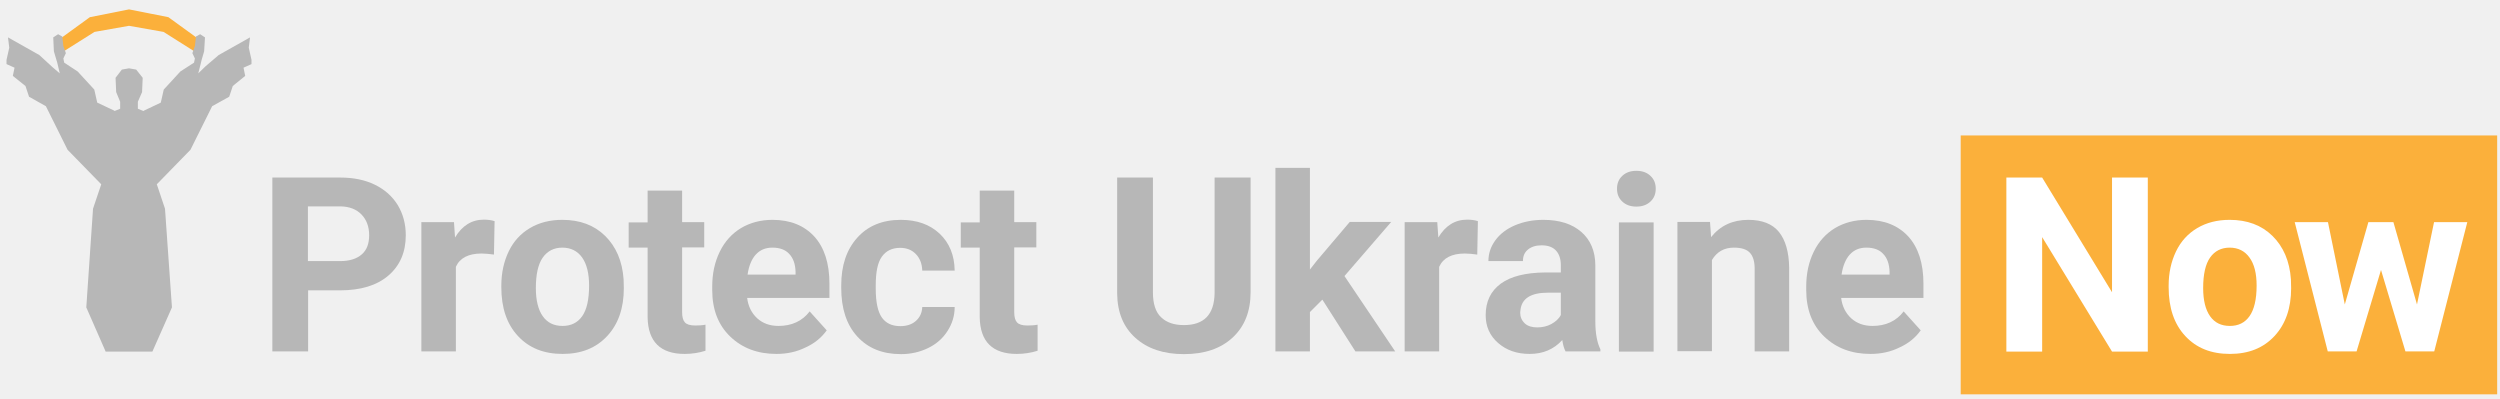
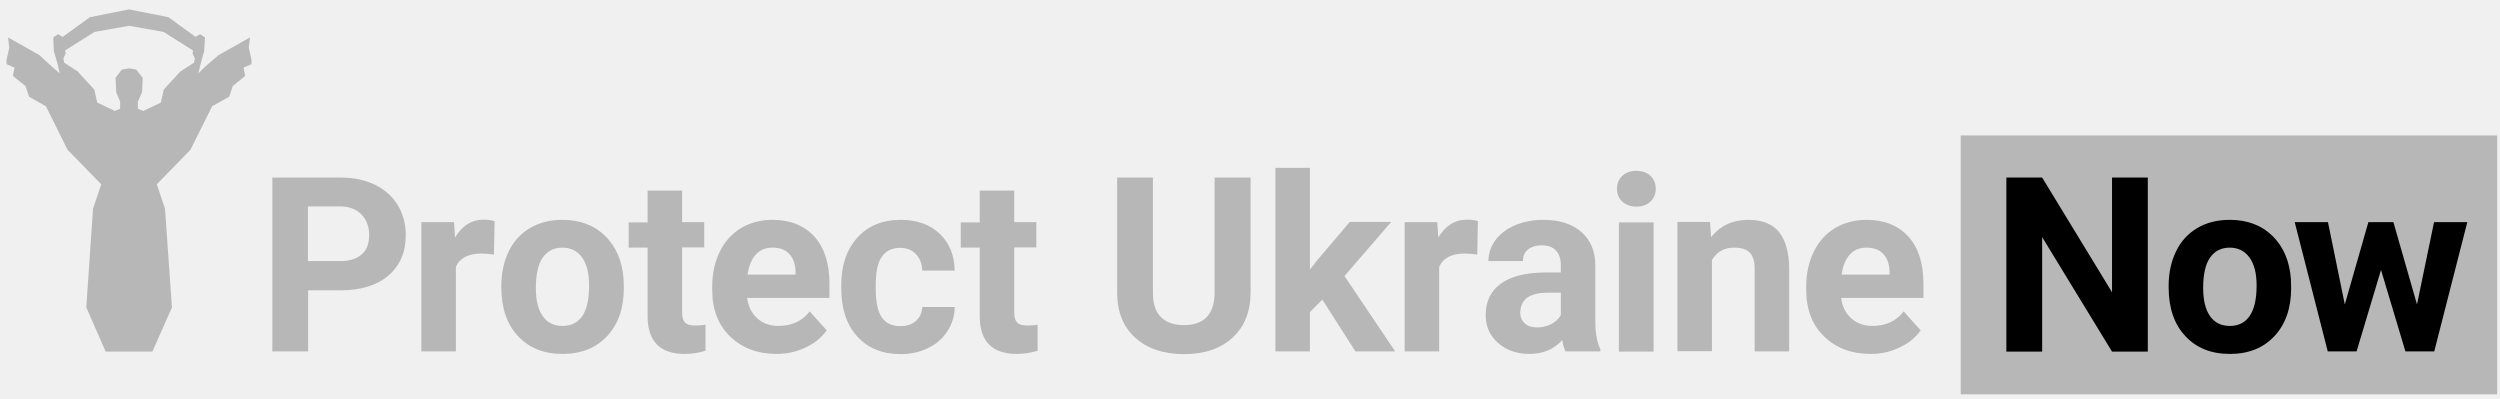
<svg xmlns="http://www.w3.org/2000/svg" width="232" height="37" viewBox="0 0 232 37" fill="none">
-   <path d="M231.738 12.57H181.953V36.594H231.738V12.57Z" fill="#FBB03B" />
+   <path d="M231.738 12.57H181.953V36.594H231.738V12.57Z" fill="#B7B7B7" />
  <path d="M28.594 26.926V32.609H25.273V16.477H31.582C32.793 16.477 33.867 16.691 34.785 17.141C35.703 17.59 36.406 18.215 36.914 19.035C37.402 19.855 37.656 20.773 37.656 21.828C37.656 23.41 37.109 24.66 36.035 25.578C34.961 26.496 33.457 26.945 31.543 26.945H28.594V26.926ZM28.594 24.23H31.562C32.441 24.23 33.105 24.016 33.574 23.605C34.043 23.195 34.258 22.609 34.258 21.828C34.258 21.047 34.023 20.402 33.555 19.914C33.086 19.426 32.441 19.172 31.621 19.152H28.574V24.23H28.594Z" fill="#B7B7B7" />
  <path d="M45.84 23.625C45.41 23.566 45.02 23.527 44.688 23.527C43.477 23.527 42.676 23.938 42.305 24.758V32.609H39.102V20.617H42.129L42.227 22.043C42.871 20.949 43.77 20.383 44.902 20.383C45.254 20.383 45.586 20.422 45.898 20.52L45.84 23.625Z" fill="#B7B7B7" />
-   <path d="M46.523 26.516C46.523 25.324 46.758 24.27 47.207 23.332C47.656 22.395 48.32 21.672 49.18 21.164C50.039 20.656 51.035 20.402 52.188 20.402C53.809 20.402 55.137 20.891 56.152 21.887C57.168 22.883 57.754 24.23 57.871 25.93L57.891 26.75C57.891 28.586 57.383 30.07 56.348 31.184C55.312 32.297 53.945 32.844 52.207 32.844C50.469 32.844 49.102 32.297 48.066 31.184C47.031 30.07 46.523 28.566 46.523 26.652V26.516V26.516ZM49.727 26.73C49.727 27.863 49.941 28.742 50.371 29.348C50.801 29.953 51.406 30.246 52.207 30.246C52.988 30.246 53.594 29.953 54.023 29.348C54.453 28.742 54.668 27.805 54.668 26.496C54.668 25.383 54.453 24.504 54.023 23.898C53.594 23.293 52.969 22.98 52.188 22.98C51.406 22.98 50.801 23.293 50.371 23.898C49.941 24.504 49.727 25.461 49.727 26.73Z" fill="#B7B7B7" />
+   <path d="M46.523 26.516C46.523 25.324 46.758 24.27 47.207 23.332C47.656 22.395 48.32 21.672 49.18 21.164C50.039 20.656 51.035 20.402 52.188 20.402C53.809 20.402 55.137 20.891 56.152 21.887C57.168 22.883 57.754 24.23 57.871 25.93L57.891 26.75C57.891 28.586 57.383 30.07 56.348 31.184C55.312 32.297 53.945 32.844 52.207 32.844C50.469 32.844 49.102 32.297 48.066 31.184C47.031 30.07 46.523 28.566 46.523 26.652V26.516ZM49.727 26.73C49.727 27.863 49.941 28.742 50.371 29.348C50.801 29.953 51.406 30.246 52.207 30.246C52.988 30.246 53.594 29.953 54.023 29.348C54.453 28.742 54.668 27.805 54.668 26.496C54.668 25.383 54.453 24.504 54.023 23.898C53.594 23.293 52.969 22.98 52.188 22.98C51.406 22.98 50.801 23.293 50.371 23.898C49.941 24.504 49.727 25.461 49.727 26.73Z" fill="#B7B7B7" />
  <path d="M63.301 17.668V20.617H65.352V22.961H63.301V28.957C63.301 29.406 63.379 29.719 63.555 29.914C63.73 30.109 64.043 30.207 64.531 30.207C64.883 30.207 65.195 30.188 65.469 30.129V32.551C64.844 32.746 64.199 32.844 63.535 32.844C61.289 32.844 60.137 31.711 60.098 29.445V22.98H58.34V20.637H60.098V17.688H63.301V17.668Z" fill="#B7B7B7" />
  <path d="M72.051 32.844C70.293 32.844 68.867 32.297 67.754 31.223C66.641 30.148 66.094 28.703 66.094 26.906V26.594C66.094 25.383 66.328 24.309 66.797 23.352C67.266 22.395 67.93 21.672 68.769 21.164C69.629 20.656 70.606 20.402 71.699 20.402C73.34 20.402 74.629 20.93 75.566 21.945C76.504 22.98 76.973 24.445 76.973 26.34V27.648H69.336C69.434 28.43 69.746 29.055 70.273 29.543C70.801 30.012 71.445 30.246 72.246 30.246C73.477 30.246 74.453 29.797 75.137 28.898L76.719 30.656C76.231 31.34 75.586 31.867 74.766 32.238C73.945 32.648 73.047 32.844 72.051 32.844ZM71.68 22.98C71.035 22.98 70.527 23.195 70.137 23.625C69.746 24.055 69.492 24.68 69.375 25.48H73.828V25.227C73.809 24.504 73.613 23.957 73.242 23.566C72.891 23.176 72.363 22.98 71.68 22.98Z" fill="#B7B7B7" />
  <path d="M83.555 30.266C84.141 30.266 84.629 30.109 85 29.777C85.371 29.445 85.566 29.016 85.586 28.488H88.594C88.594 29.309 88.359 30.051 87.93 30.715C87.5 31.398 86.894 31.926 86.133 32.297C85.371 32.668 84.531 32.863 83.613 32.863C81.894 32.863 80.547 32.316 79.551 31.223C78.555 30.129 78.066 28.625 78.066 26.711V26.496C78.066 24.641 78.555 23.176 79.551 22.062C80.527 20.969 81.875 20.402 83.594 20.402C85.098 20.402 86.289 20.832 87.207 21.691C88.106 22.551 88.574 23.684 88.594 25.109H85.586C85.566 24.484 85.371 23.977 85 23.586C84.629 23.195 84.141 23 83.535 23C82.793 23 82.227 23.273 81.836 23.82C81.445 24.367 81.269 25.246 81.269 26.477V26.809C81.269 28.039 81.465 28.938 81.836 29.465C82.207 29.992 82.773 30.266 83.555 30.266Z" fill="#B7B7B7" />
  <path d="M94.121 17.668V20.617H96.172V22.961H94.121V28.957C94.121 29.406 94.199 29.719 94.375 29.914C94.551 30.109 94.863 30.207 95.352 30.207C95.703 30.207 96.016 30.188 96.289 30.129V32.551C95.664 32.746 95.019 32.844 94.356 32.844C92.109 32.844 90.957 31.711 90.918 29.445V22.98H89.16V20.637H90.918V17.688H94.121V17.668Z" fill="#B7B7B7" />
  <path d="M116.055 16.477V27.121C116.055 28.879 115.508 30.285 114.395 31.32C113.281 32.355 111.777 32.863 109.863 32.863C107.969 32.863 106.484 32.355 105.371 31.359C104.258 30.363 103.691 28.996 103.672 27.238V16.477H106.992V27.141C106.992 28.195 107.246 28.977 107.754 29.445C108.262 29.934 108.965 30.168 109.863 30.168C111.738 30.168 112.676 29.191 112.715 27.219V16.477H116.055Z" fill="#B7B7B7" />
  <path d="M122.715 27.805L121.562 28.957V32.609H118.359V15.578H121.562V25.012L122.187 24.211L125.254 20.598H129.102L124.766 25.617L129.473 32.609H125.781L122.715 27.805Z" fill="#B7B7B7" />
  <path d="M137.09 23.625C136.66 23.566 136.27 23.527 135.938 23.527C134.727 23.527 133.926 23.938 133.555 24.758V32.609H130.352V20.617H133.379L133.477 22.043C134.121 20.949 135.02 20.383 136.152 20.383C136.504 20.383 136.836 20.422 137.148 20.52L137.09 23.625Z" fill="#B7B7B7" />
  <path d="M145.293 32.629C145.137 32.336 145.039 31.984 144.98 31.555C144.199 32.414 143.203 32.844 141.953 32.844C140.781 32.844 139.805 32.512 139.023 31.828C138.242 31.145 137.871 30.285 137.871 29.25C137.871 27.98 138.34 27.004 139.277 26.32C140.215 25.637 141.582 25.305 143.359 25.285H144.844V24.602C144.844 24.055 144.707 23.605 144.414 23.273C144.121 22.941 143.672 22.766 143.066 22.766C142.52 22.766 142.109 22.902 141.797 23.156C141.484 23.41 141.328 23.762 141.328 24.23H138.125C138.125 23.527 138.34 22.883 138.77 22.297C139.199 21.711 139.805 21.242 140.586 20.91C141.367 20.578 142.246 20.402 143.223 20.402C144.707 20.402 145.879 20.773 146.738 21.516C147.598 22.258 148.047 23.312 148.047 24.641V29.836C148.047 30.969 148.223 31.828 148.516 32.414V32.609H145.293V32.629ZM142.656 30.383C143.125 30.383 143.574 30.285 143.965 30.07C144.355 29.855 144.668 29.582 144.844 29.23V27.16H143.652C142.051 27.16 141.191 27.707 141.094 28.82L141.074 29.016C141.074 29.406 141.211 29.738 141.504 30.012C141.777 30.266 142.168 30.383 142.656 30.383Z" fill="#B7B7B7" />
  <path d="M150.059 17.512C150.059 17.023 150.215 16.633 150.547 16.32C150.879 16.008 151.309 15.852 151.855 15.852C152.402 15.852 152.832 16.008 153.164 16.32C153.496 16.633 153.652 17.023 153.652 17.512C153.652 18 153.496 18.391 153.164 18.703C152.832 19.016 152.402 19.172 151.855 19.172C151.309 19.172 150.879 19.016 150.547 18.703C150.215 18.391 150.059 18 150.059 17.512ZM153.457 32.629H150.234V20.637H153.457V32.629Z" fill="#B7B7B7" />
  <path d="M158.691 20.617L158.789 22.004C159.648 20.93 160.801 20.402 162.246 20.402C163.516 20.402 164.473 20.773 165.078 21.516C165.684 22.258 166.016 23.371 166.035 24.855V32.609H162.832V24.934C162.832 24.25 162.676 23.762 162.383 23.449C162.09 23.137 161.602 22.98 160.898 22.98C160 22.98 159.316 23.371 158.867 24.133V32.59H155.664V20.598H158.691V20.617Z" fill="#B7B7B7" />
  <path d="M173.574 32.844C171.816 32.844 170.391 32.297 169.277 31.223C168.164 30.148 167.617 28.703 167.617 26.906V26.594C167.617 25.383 167.852 24.309 168.32 23.352C168.789 22.395 169.453 21.672 170.293 21.164C171.152 20.656 172.129 20.402 173.223 20.402C174.863 20.402 176.152 20.93 177.09 21.945C178.027 22.98 178.496 24.445 178.496 26.34V27.648H170.859C170.957 28.43 171.27 29.055 171.797 29.543C172.324 30.012 172.969 30.246 173.77 30.246C175 30.246 175.977 29.797 176.66 28.898L178.242 30.656C177.754 31.34 177.109 31.867 176.289 32.238C175.469 32.648 174.57 32.844 173.574 32.844ZM173.203 22.98C172.559 22.98 172.051 23.195 171.66 23.625C171.27 24.055 171.016 24.68 170.898 25.48H175.352V25.227C175.332 24.504 175.137 23.957 174.766 23.566C174.414 23.176 173.887 22.98 173.203 22.98Z" fill="#B7B7B7" />
-   <path d="M199.316 32.629H195.996L189.512 22.004V32.629H186.191V16.477H189.512L195.996 27.121V16.477H199.316V32.629Z" fill="white" />
-   <path d="M201.25 26.516C201.25 25.324 201.484 24.27 201.934 23.332C202.383 22.395 203.047 21.672 203.906 21.164C204.766 20.656 205.762 20.402 206.914 20.402C208.535 20.402 209.863 20.891 210.879 21.887C211.895 22.883 212.48 24.23 212.598 25.93L212.617 26.75C212.617 28.586 212.109 30.07 211.074 31.184C210.039 32.297 208.672 32.844 206.934 32.844C205.195 32.844 203.828 32.297 202.793 31.184C201.758 30.07 201.25 28.566 201.25 26.652V26.516V26.516ZM204.453 26.73C204.453 27.863 204.668 28.742 205.098 29.348C205.527 29.953 206.133 30.246 206.934 30.246C207.715 30.246 208.32 29.953 208.75 29.348C209.18 28.742 209.414 27.805 209.414 26.496C209.414 25.383 209.199 24.504 208.75 23.898C208.32 23.293 207.695 22.98 206.914 22.98C206.133 22.98 205.527 23.293 205.098 23.898C204.668 24.504 204.453 25.461 204.453 26.73Z" fill="white" />
-   <path d="M224.297 28.254L225.879 20.617H228.965L225.898 32.609H223.223L220.957 25.051L218.691 32.609H216.016L212.949 20.617H216.035L217.598 28.254L219.785 20.617H222.109L224.297 28.254Z" fill="white" />
-   <path d="M18.75 3.859L18.594 4.504L18.457 5.031L15.176 2.961L11.973 2.395L8.77 2.961L5.488 5.031L5.371 4.504L5.215 3.859L8.34 1.594L11.973 0.871L15.625 1.594L18.75 3.859Z" fill="#FBB03B" />
+   <path d="M199.316 32.629H195.996L189.512 22.004V32.629H186.191V16.477H189.512L195.996 27.121V16.477H199.316V32.629Z" fill="black" />
+   <path d="M201.25 26.516C201.25 25.324 201.484 24.27 201.934 23.332C202.383 22.395 203.047 21.672 203.906 21.164C204.766 20.656 205.762 20.402 206.914 20.402C208.535 20.402 209.863 20.891 210.879 21.887C211.895 22.883 212.48 24.23 212.598 25.93L212.617 26.75C212.617 28.586 212.109 30.07 211.074 31.184C210.039 32.297 208.672 32.844 206.934 32.844C205.195 32.844 203.828 32.297 202.793 31.184C201.758 30.07 201.25 28.566 201.25 26.652V26.516ZM204.453 26.73C204.453 27.863 204.668 28.742 205.098 29.348C205.527 29.953 206.133 30.246 206.934 30.246C207.715 30.246 208.32 29.953 208.75 29.348C209.18 28.742 209.414 27.805 209.414 26.496C209.414 25.383 209.199 24.504 208.75 23.898C208.32 23.293 207.695 22.98 206.914 22.98C206.133 22.98 205.527 23.293 205.098 23.898C204.668 24.504 204.453 25.461 204.453 26.73Z" fill="black" />
+   <path d="M224.297 28.254L225.879 20.617H228.965L225.898 32.609H223.223L220.957 25.051L218.691 32.609H216.016L212.949 20.617H216.035L217.598 28.254L219.785 20.617H222.109L224.297 28.254Z" fill="black" />
+   <path d="M18.75 3.859L18.594 4.504L18.457 5.031L15.176 2.961L11.973 2.395L8.77 2.961L5.488 5.031L5.371 4.504L5.215 3.859L8.34 1.594L11.973 0.871L15.625 1.594L18.75 3.859Z" fill="#B7B7B7" />
  <path d="M23.34 5.559L23.086 4.426L23.203 3.469L20.293 5.109L19.082 6.145L18.398 6.809L18.613 5.969L18.711 5.559L18.945 4.758L19.023 3.469L18.574 3.176L18.184 3.391L18.086 4.27L17.852 4.934L18.086 5.422L18.008 5.812L16.738 6.633L15.195 8.312L14.922 9.523L13.359 10.266L13.32 10.305L12.793 10.09V9.445L13.184 8.547L13.242 7.219L12.637 6.457L11.973 6.34L11.309 6.457L10.723 7.219L10.781 8.547L11.152 9.445V10.09L10.625 10.305L10.605 10.266L9.023 9.523L8.75 8.312L7.207 6.633L5.957 5.812L5.879 5.422L6.113 4.934L5.879 4.27L5.781 3.391L5.391 3.176L4.941 3.469L5 4.758L5.234 5.559L5.312 5.812L5.547 6.809L4.863 6.223L3.652 5.109L0.742 3.469L0.859 4.426L0.605 5.559V5.949L1.348 6.281L1.191 7.043L2.363 7.98L2.695 8.977L4.258 9.855L6.27 13.898L9.395 17.102L8.633 19.367L8.008 28.527L9.805 32.629H11.973H14.141L15.957 28.527L15.312 19.367L14.551 17.102L17.676 13.898L19.688 9.855L21.27 8.977L21.602 7.98L22.754 7.043L22.598 6.281L23.34 5.949V5.559Z" fill="#B7B7B7" />
</svg>
